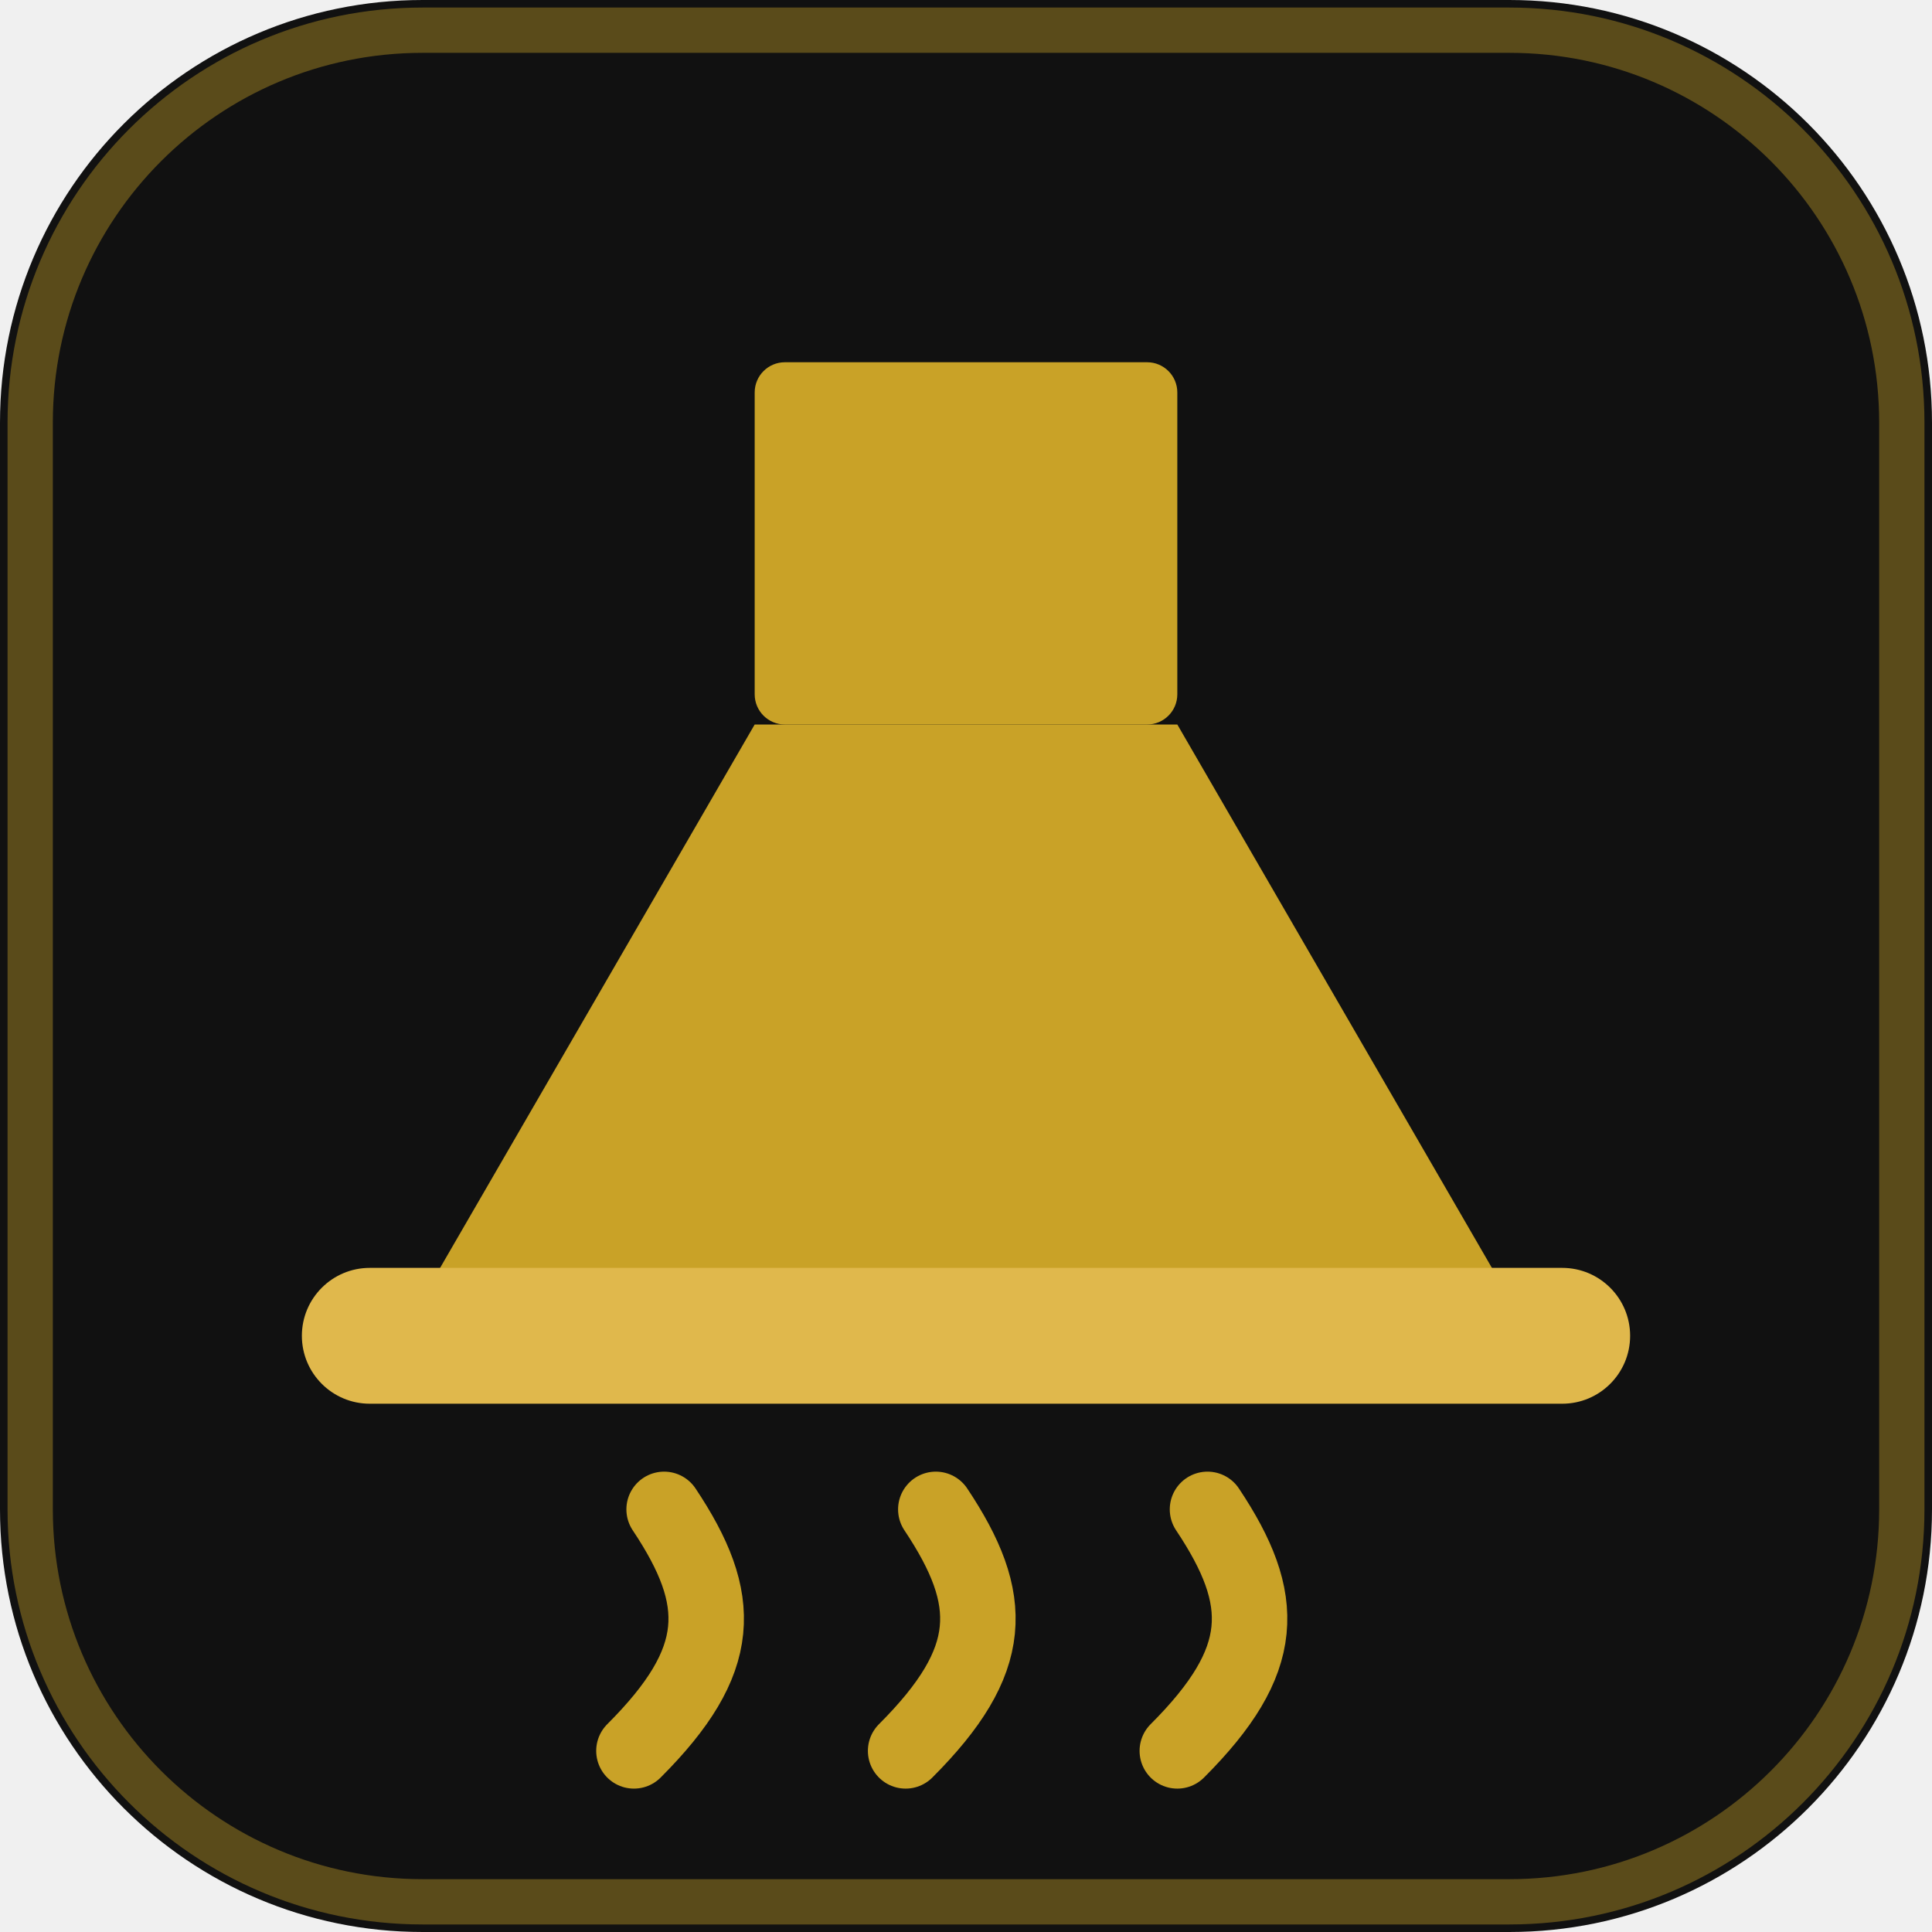
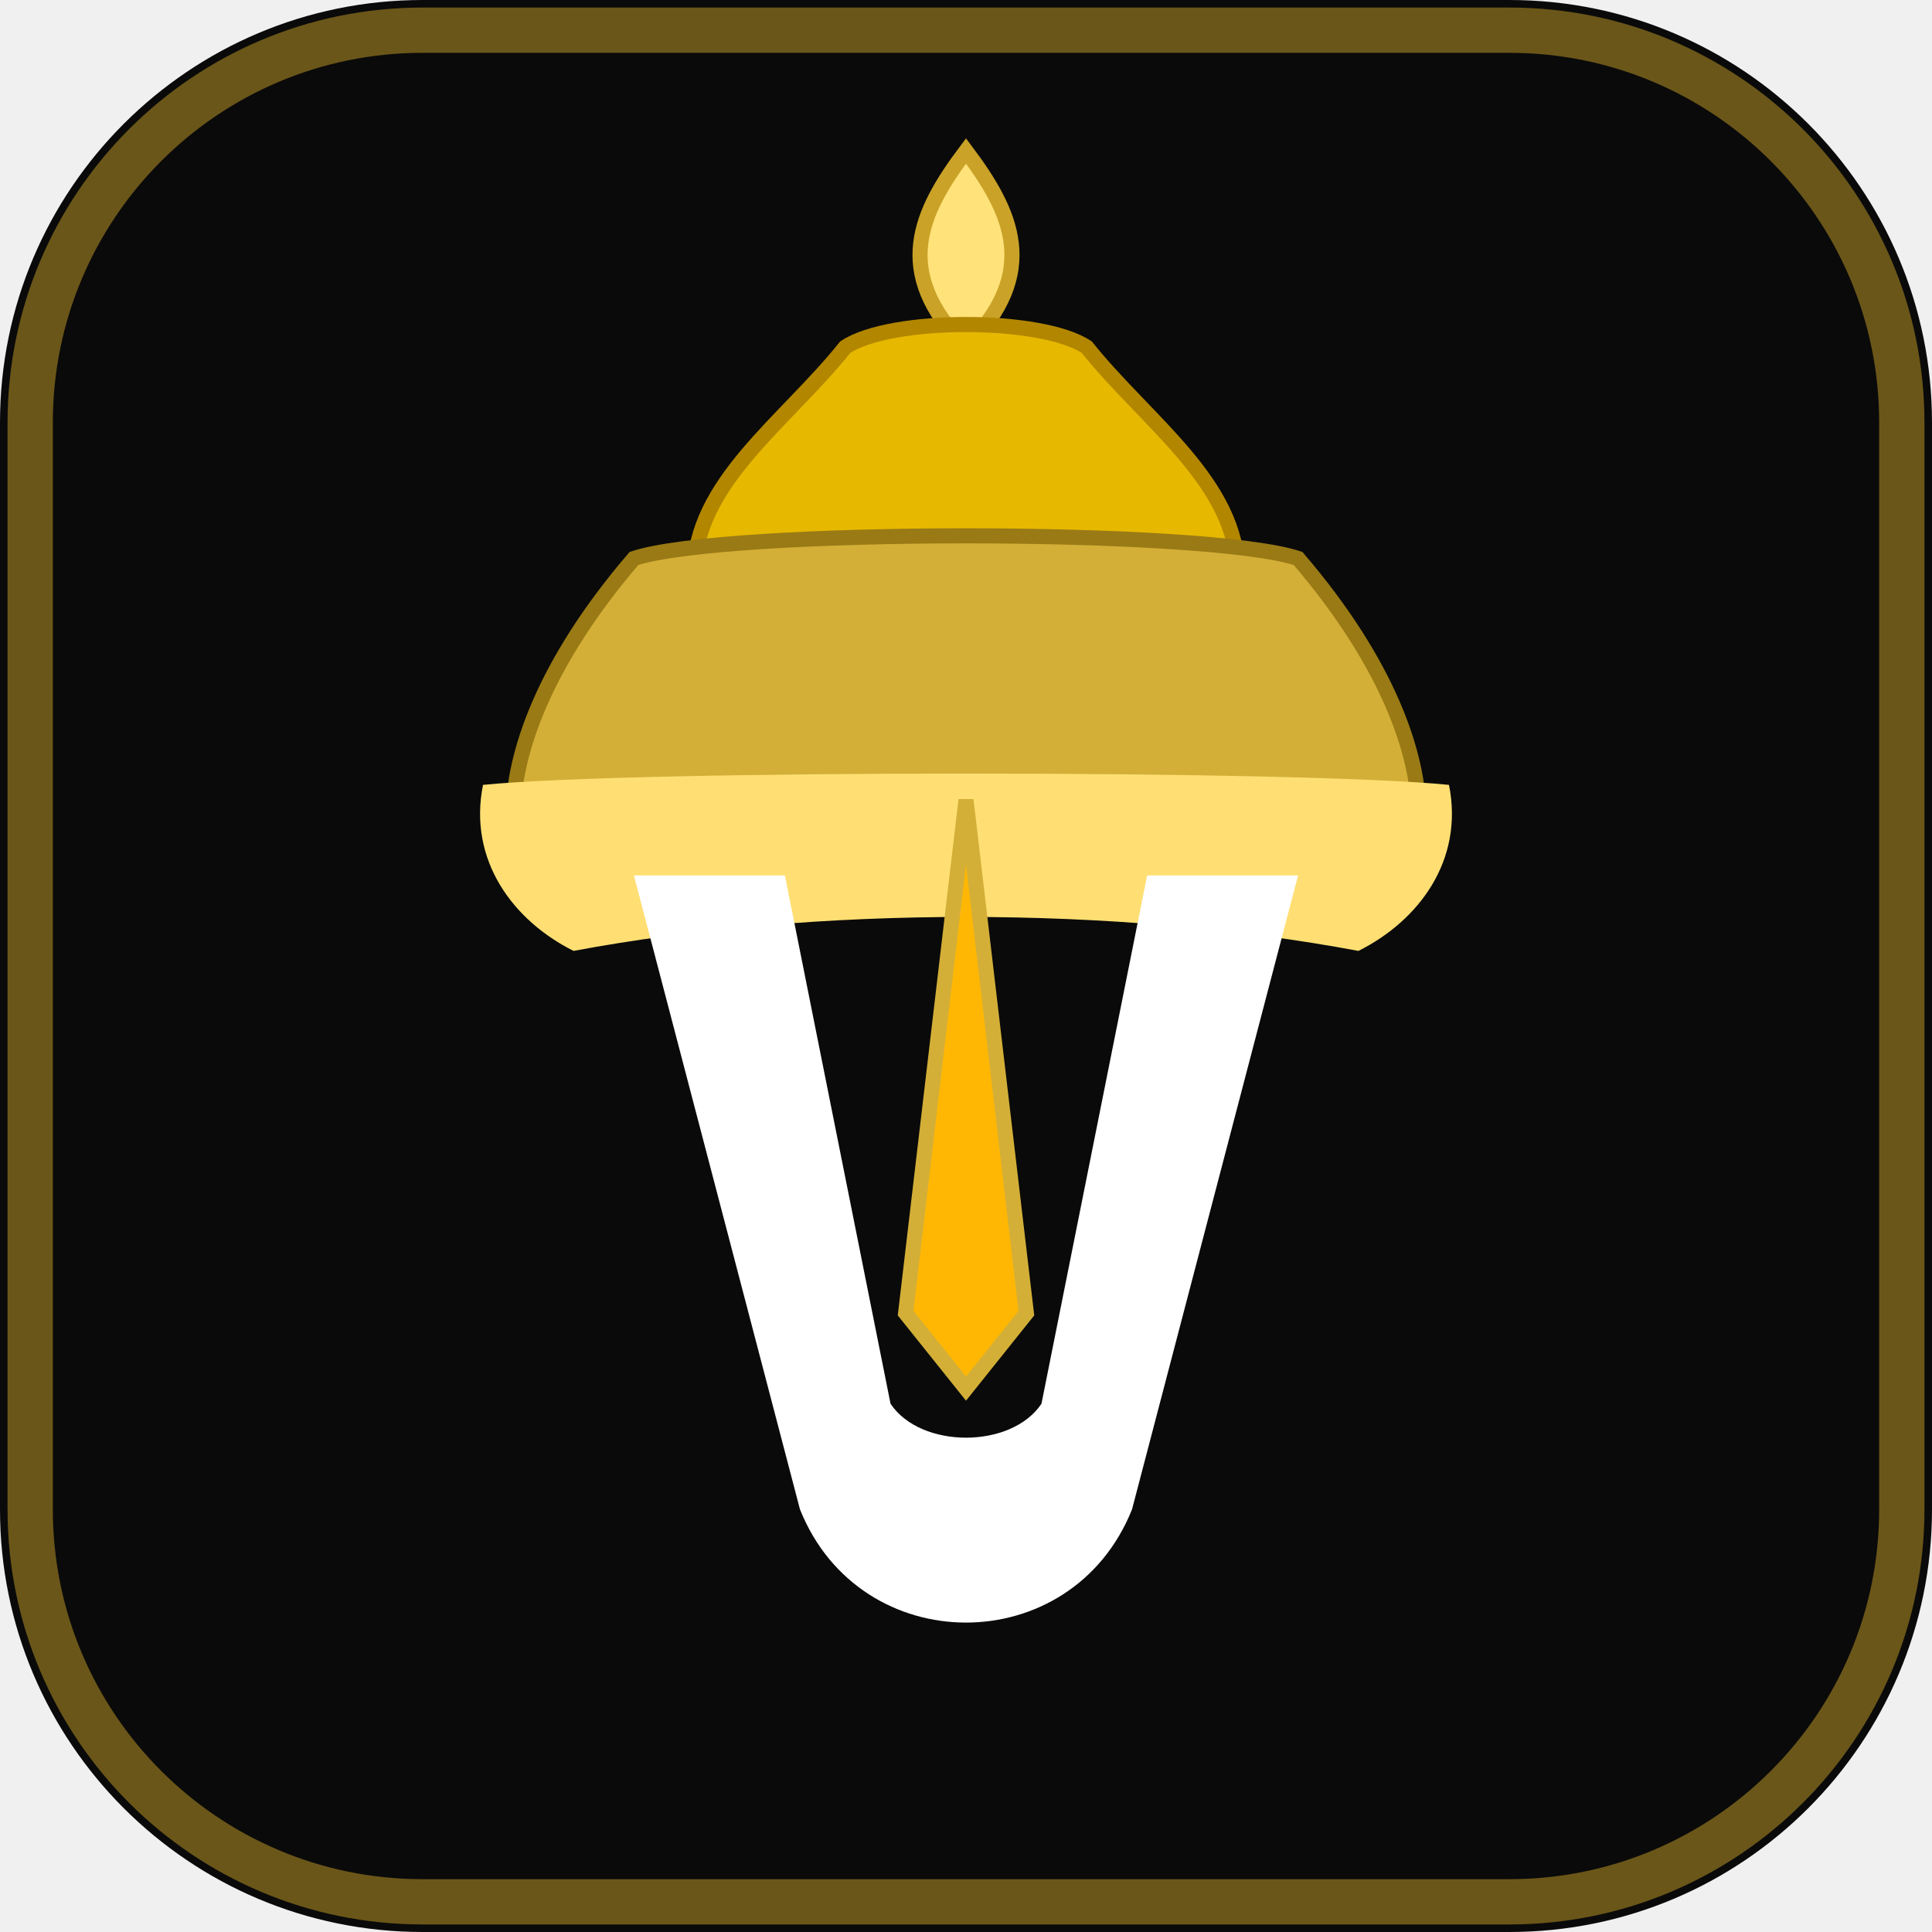
<svg xmlns="http://www.w3.org/2000/svg" viewBox="0 0 64 64" width="64" height="64">
-   <rect width="64" height="64" rx="14" fill="#111111" />
-   <rect x="1" y="1" width="62" height="62" rx="13" fill="none" stroke="#C9A227" stroke-width="1.5" opacity="0.4" />
-   <rect x="25" y="12" width="14" height="12" rx="1" fill="#C9A227" />
-   <path d="M25 24 L14 43 L50 43 L39 24 Z" fill="#C9A227" />
-   <rect x="10" y="42" width="44" height="4.5" rx="2.25" fill="#E0B84C" />
-   <path d="M22 50 C24 53 24 55 21 58" fill="none" stroke="#C9A227" stroke-width="2.5" stroke-linecap="round" />
-   <path d="M31 50 C33 53 33 55 30 58" fill="none" stroke="#C9A227" stroke-width="2.5" stroke-linecap="round" />
-   <path d="M40 50 C42 53 42 55 39 58" fill="none" stroke="#C9A227" stroke-width="2.5" stroke-linecap="round" />
+   <rect width="64" height="64" rx="14" fill="#0A0A0A" />
+   <rect x="1" y="1" width="62" height="62" rx="13" fill="none" stroke="#C9A227" stroke-width="1.5" opacity="0.5" />
+   <path d="M32 5 C30.5 7 29.5 9 32 11.5 C34.5 9 33.5 7 32 5 Z" fill="#FFE27A" stroke="#C9A227" stroke-width="0.5" />
+   <path d="M28 11.5 C29.5 10.5 34.5 10.5 36 11.5 C38 14 41 16 41 19 C35 19.5 29 19.5 23 19 C23 16 26 14 28 11.5 Z" fill="#E6B800" stroke="#B38600" stroke-width="0.5" />
+   <path d="M21 18.5 C24 17.5 40 17.5 43 18.5 C46 22 47 25 47 27 C37 28 27 28 17 27 C17 25 18 22 21 18.5 Z" fill="#D4AF37" stroke="#997A15" stroke-width="0.5" />
+   <path d="M16 26 C21 25.5 43 25.5 48 26 C48.5 28.5 47 30.5 45 31.5 C37 30 27 30 19 31.5 C17 30.5 15.5 28.5 16 26 Z" fill="#FFDF73" />
+   <path d="M21 29 L26.5 50 C28.5 55 35.5 55 37.5 50 L43 29 L38 29 L34.5 46.5 C33.5 48 30.5 48 29.5 46.5 L26 29 Z" fill="#FFFFFF" />
+   <path d="M32 26.5 L34 43.5 L32 46 L30 43.5 Z" fill="#FFB703" stroke="#D4AF37" stroke-width="0.5" />
</svg>
